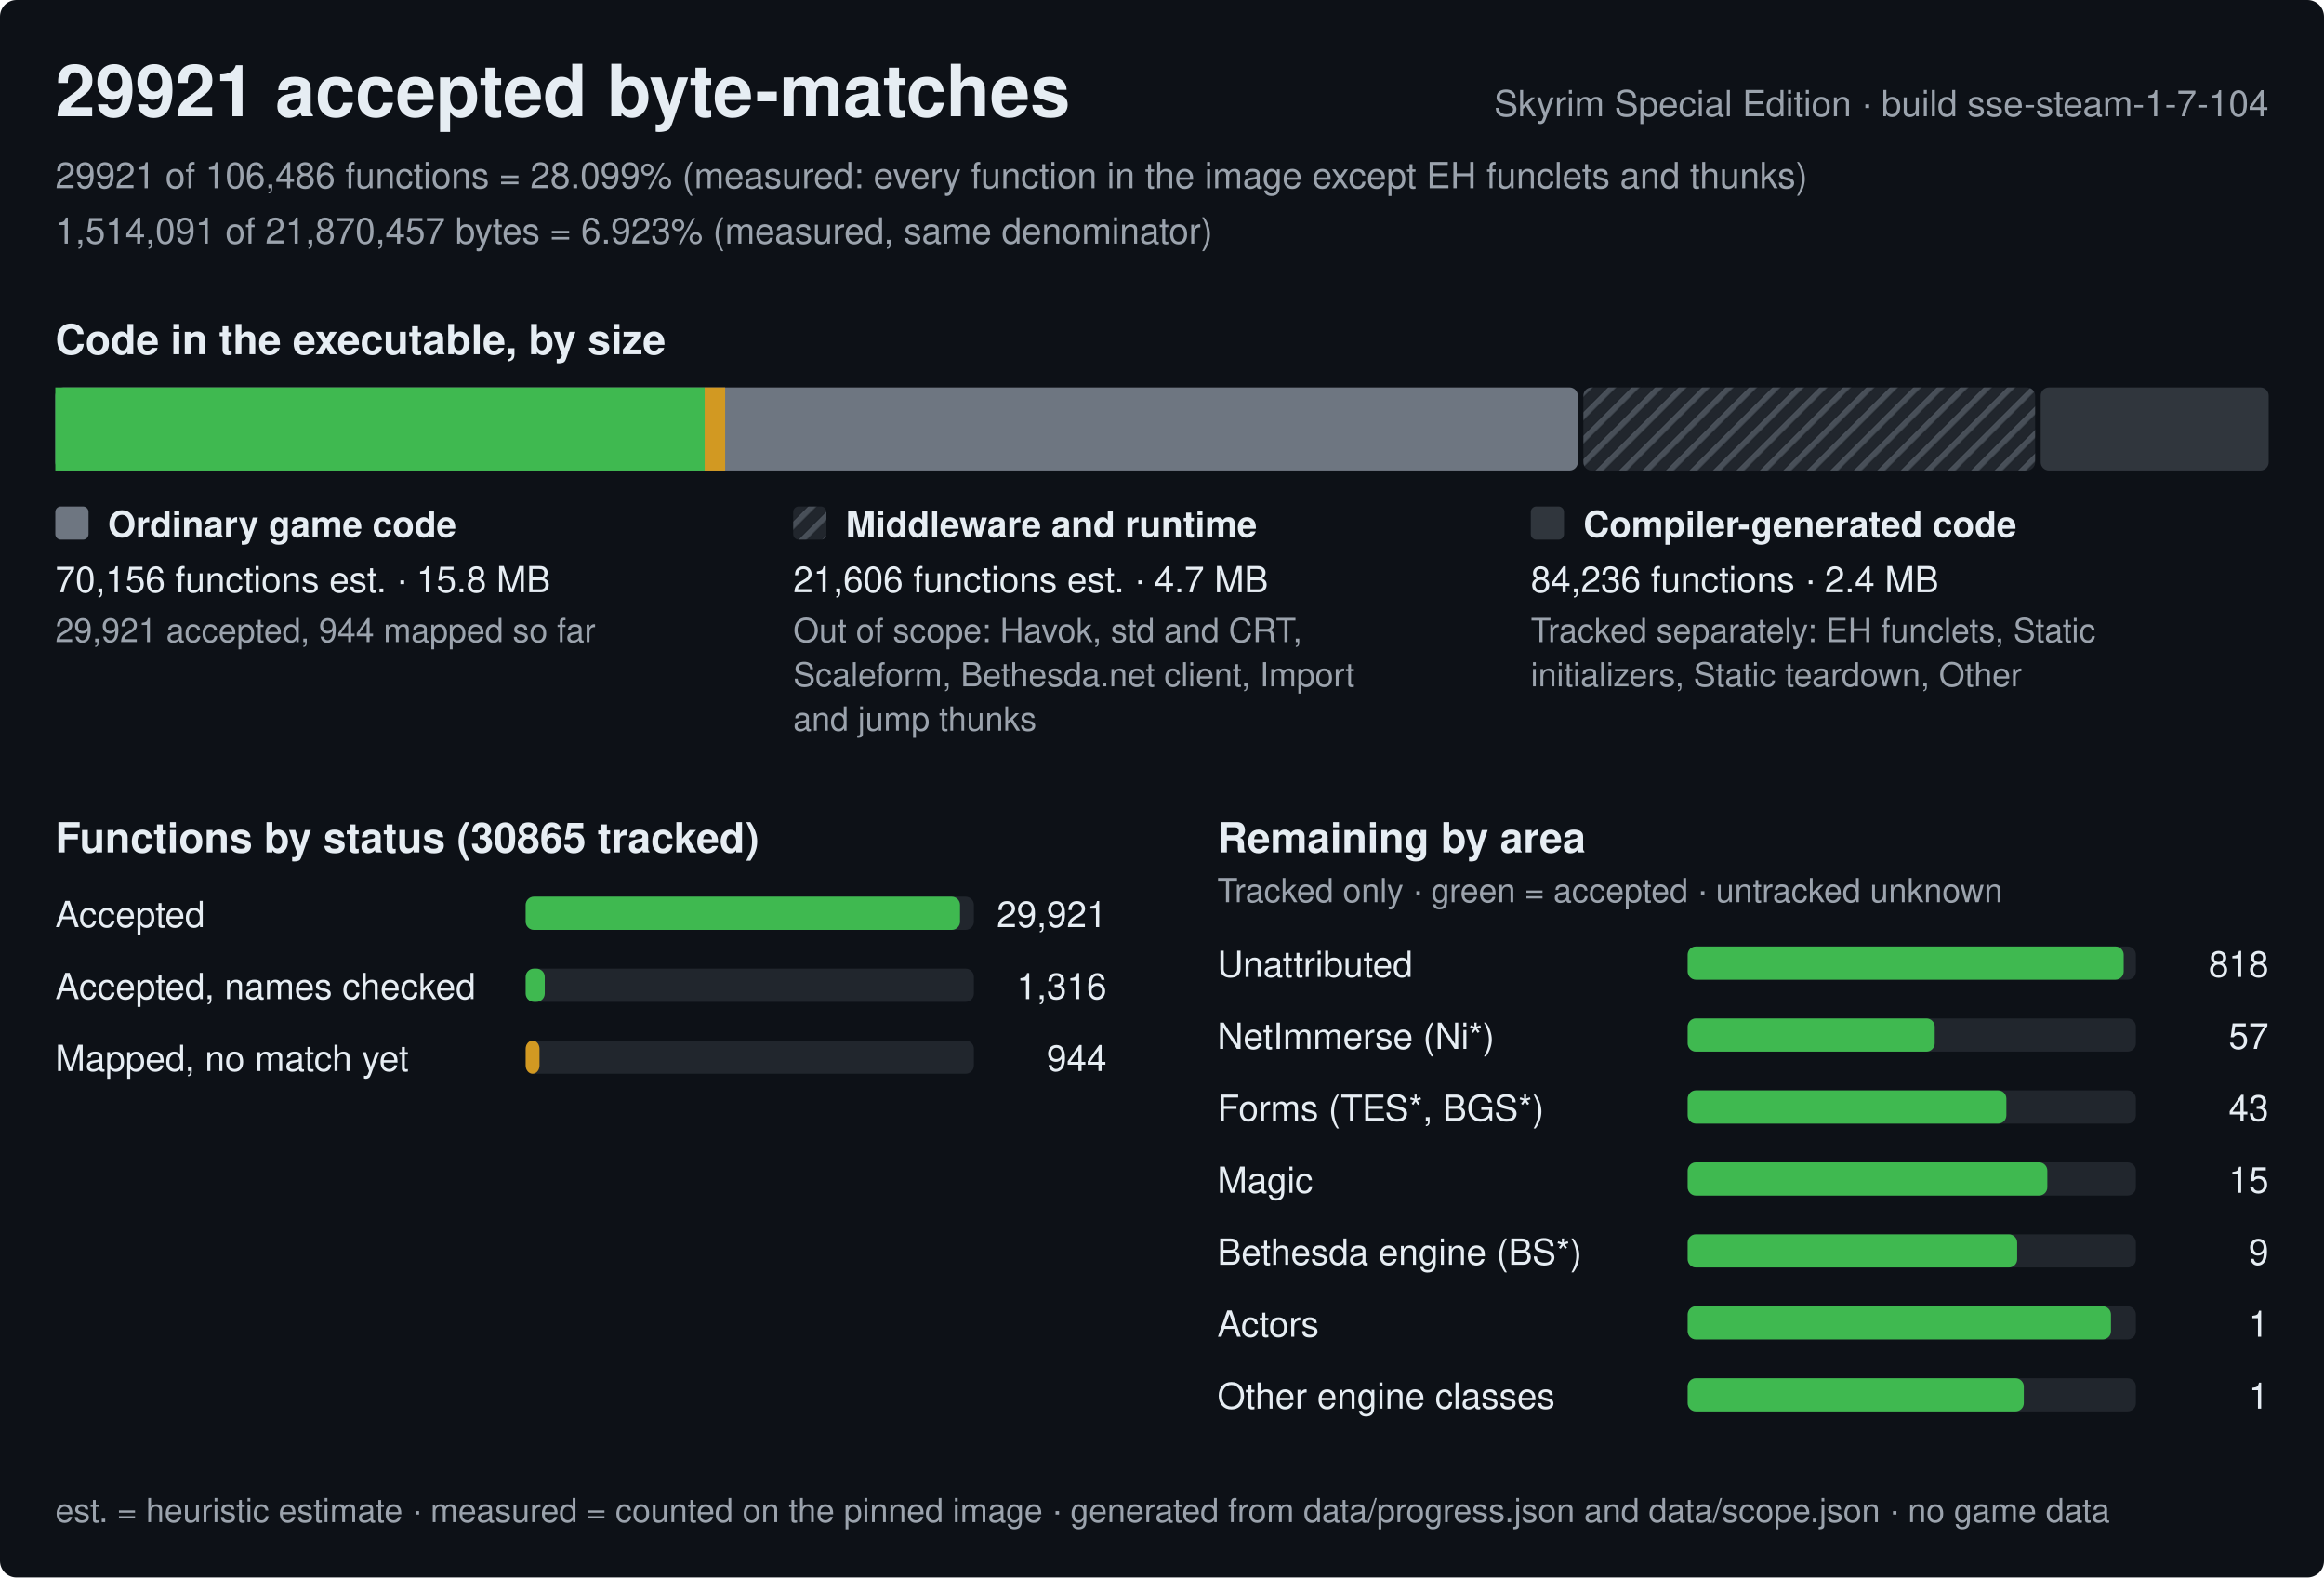
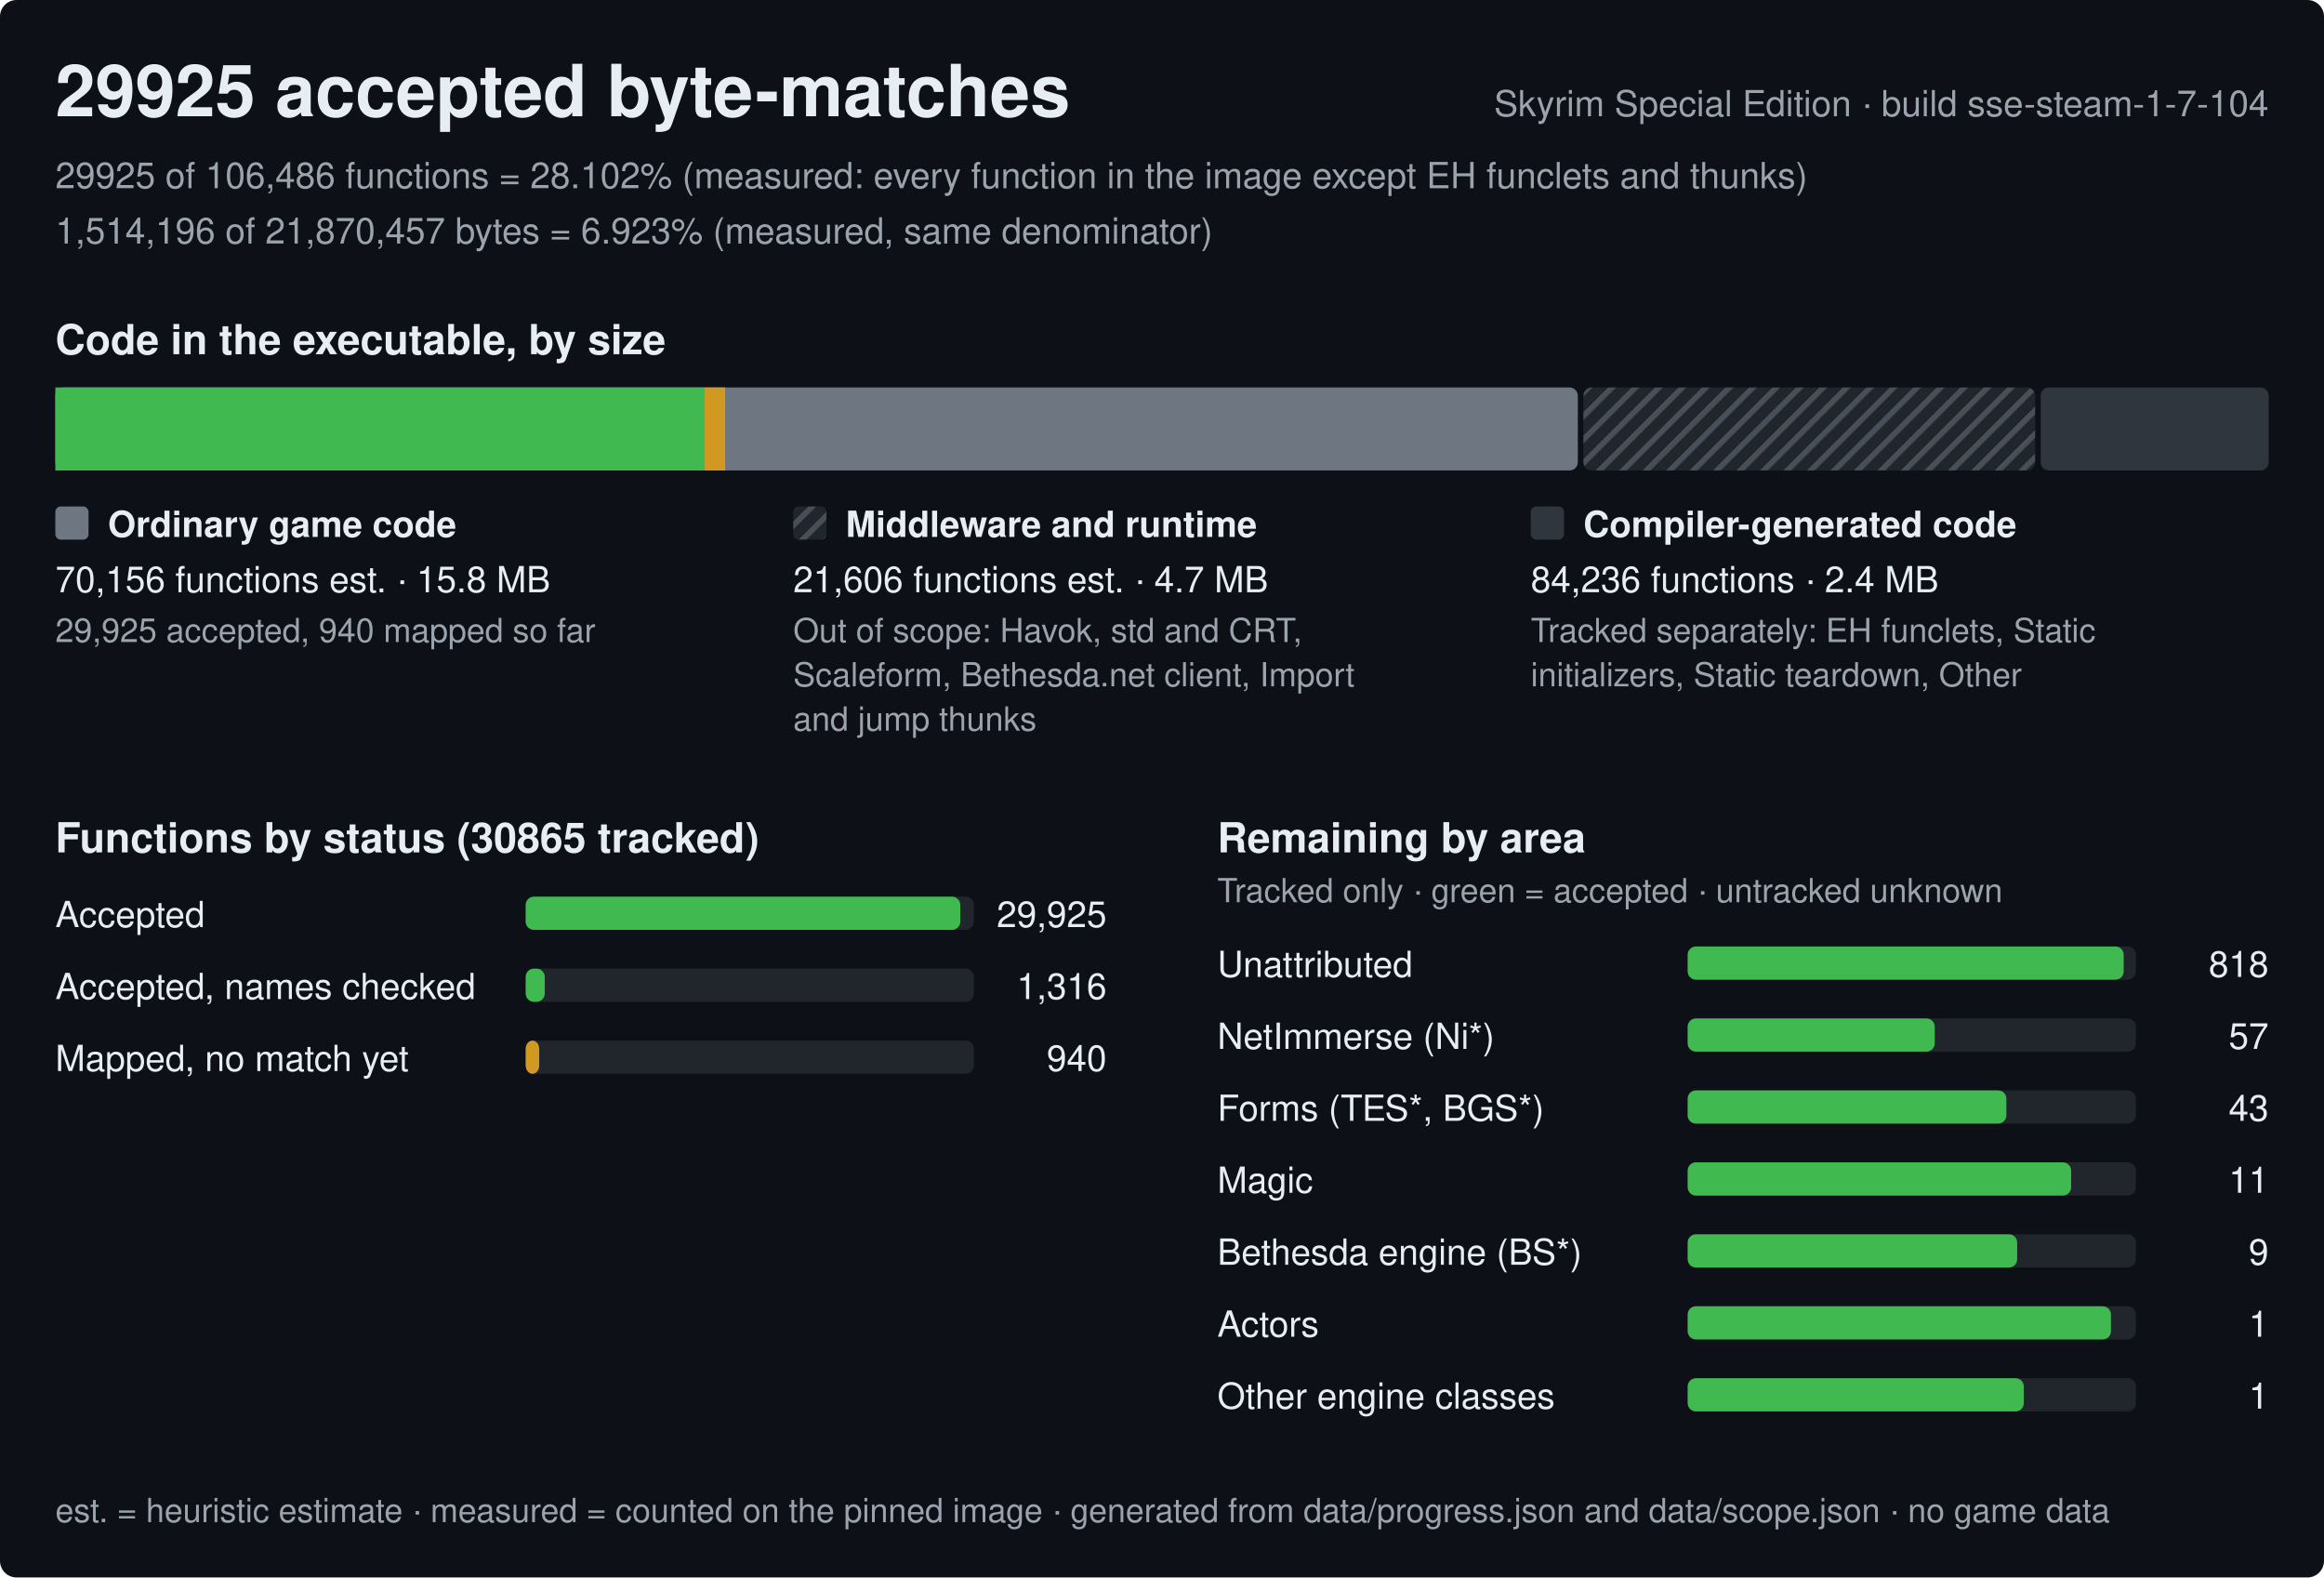
<svg xmlns="http://www.w3.org/2000/svg" width="840" height="570" viewBox="0 0 840 570" role="img" aria-label="Progress of the Skyrim Special Edition byte-matching reconstruction, build sse-steam-1-7-104">
  <style>text{font-family:-apple-system,BlinkMacSystemFont,'Segoe UI',Helvetica,Arial,sans-serif;fill:#e6edf3;white-space:pre}.h{font-size:26px;font-weight:600}.st{font-size:15px;font-weight:600}.lb{font-size:13px;font-weight:600}.bl{font-size:12px;font-weight:600;stroke:#0d1117;stroke-width:3px;paint-order:stroke;stroke-linejoin:round}.rl{font-size:13px}.fn{font-size:12px;fill:#9ba3ad}.mu{fill:#9ba3ad}</style>
  <defs>
    <pattern id="hx" width="6" height="6" patternUnits="userSpaceOnUse" patternTransform="rotate(45)">
      <rect width="6" height="6" fill="#21262d" />
      <rect width="2" height="6" fill="#484f58" />
    </pattern>
  </defs>
  <rect width="840" height="570" rx="6" fill="#0d1117" />
-   <text x="20" y="42" class="h">29921 accepted byte-matches</text>
+   <text x="20" y="42" class="h">29925 accepted byte-matches</text>
  <text x="820" y="42" class="rl mu" text-anchor="end">Skyrim Special Edition · build sse-steam-1-7-104</text>
-   <text x="20" y="68" class="rl mu">29921 of 106,486 functions = 28.099% (measured: every function in the image except EH funclets and thunks)</text>
-   <text x="20" y="88" class="rl mu">1,514,091 of 21,870,457 bytes = 6.923% (measured, same denominator)</text>
+   <text x="20" y="68" class="rl mu">29925 of 106,486 functions = 28.102% (measured: every function in the image except EH funclets and thunks)</text>
+   <text x="20" y="88" class="rl mu">1,514,196 of 21,870,457 bytes = 6.923% (measured, same denominator)</text>
  <text x="20" y="128" class="st">Code in the executable, by size</text>
  <rect x="20" y="140" width="550.3" height="30" rx="3" fill="#6e7681" />
  <rect x="20" y="140" width="234.7" height="30" fill="#3fb950" />
  <rect x="254.7" y="140" width="7.4" height="30" fill="#d29922" />
  <rect x="572.3" y="140" width="163.3" height="30" rx="3" fill="url(#hx)" />
  <rect x="737.6" y="140" width="82.4" height="30" rx="3" fill="#30363d" />
  <rect x="20" y="183" width="12" height="12" rx="2" fill="#6e7681" />
  <text x="39" y="194" class="lb">Ordinary game code</text>
  <text x="20" y="214" class="rl">70,156 functions est. · 15.8 MB</text>
-   <text x="20" y="232" class="fn">29,921 accepted, 944 mapped so far</text>
+   <text x="20" y="232" class="fn">29,925 accepted, 940 mapped so far</text>
  <rect x="286.7" y="183" width="12" height="12" rx="2" fill="url(#hx)" />
  <text x="305.7" y="194" class="lb">Middleware and runtime</text>
  <text x="286.7" y="214" class="rl">21,606 functions est. · 4.7 MB</text>
  <text x="286.7" y="232" class="fn">Out of scope: Havok, std and CRT,</text>
  <text x="286.7" y="248" class="fn">Scaleform, Bethesda.net client, Import</text>
  <text x="286.7" y="264" class="fn">and jump thunks</text>
  <rect x="553.3" y="183" width="12" height="12" rx="2" fill="#30363d" />
  <text x="572.3" y="194" class="lb">Compiler-generated code</text>
  <text x="553.3" y="214" class="rl">84,236 functions · 2.4 MB</text>
  <text x="553.3" y="232" class="fn">Tracked separately: EH funclets, Static</text>
  <text x="553.3" y="248" class="fn">initializers, Static teardown, Other</text>
  <text x="20" y="308" class="st">Functions by status (30865 tracked)</text>
  <text x="20" y="335" class="rl">Accepted</text>
  <rect x="190" y="324" width="162.0" height="12" rx="3" fill="#21262d" />
-   <rect x="190" y="324" width="157" height="12" rx="3" fill="#3fb950" />
-   <text x="400.0" y="335" class="rl" text-anchor="end">29,921</text>
+   <rect x="190" y="324" width="157.1" height="12" rx="3" fill="#3fb950" />
+   <text x="400.0" y="335" class="rl" text-anchor="end">29,925</text>
  <text x="20" y="361" class="rl">Accepted, names checked</text>
  <rect x="190" y="350" width="162.0" height="12" rx="3" fill="#21262d" />
  <rect x="190" y="350" width="6.9" height="12" rx="3" fill="#3fb950" />
  <text x="400.0" y="361" class="rl" text-anchor="end">1,316</text>
  <text x="20" y="387" class="rl">Mapped, no match yet</text>
  <rect x="190" y="376" width="162.0" height="12" rx="3" fill="#21262d" />
-   <rect x="190" y="376" width="5" height="12" rx="3" fill="#d29922" />
-   <text x="400.0" y="387" class="rl" text-anchor="end">944</text>
+   <rect x="190" y="376" width="4.9" height="12" rx="3" fill="#d29922" />
+   <text x="400.0" y="387" class="rl" text-anchor="end">940</text>
  <text x="440.0" y="308" class="st">Remaining by area</text>
  <text x="440.0" y="326" class="fn">Tracked only · green = accepted · untracked unknown</text>
  <text x="440.0" y="353" class="rl">Unattributed</text>
  <rect x="610.0" y="342" width="162.0" height="12" rx="3" fill="#21262d" />
  <rect x="610.0" y="342" width="157.6" height="12" rx="3" fill="#3fb950" />
  <text x="820.0" y="353" class="rl" text-anchor="end">818</text>
  <text x="440.0" y="379" class="rl">NetImmerse (Ni*)</text>
  <rect x="610.0" y="368" width="162.0" height="12" rx="3" fill="#21262d" />
  <rect x="610.0" y="368" width="89.3" height="12" rx="3" fill="#3fb950" />
  <text x="820.0" y="379" class="rl" text-anchor="end">57</text>
  <text x="440.0" y="405" class="rl">Forms (TES*, BGS*)</text>
  <rect x="610.0" y="394" width="162.0" height="12" rx="3" fill="#21262d" />
  <rect x="610.0" y="394" width="115.2" height="12" rx="3" fill="#3fb950" />
  <text x="820.0" y="405" class="rl" text-anchor="end">43</text>
  <text x="440.0" y="431" class="rl">Magic</text>
  <rect x="610.0" y="420" width="162.0" height="12" rx="3" fill="#21262d" />
-   <rect x="610.0" y="420" width="130" height="12" rx="3" fill="#3fb950" />
-   <text x="820.0" y="431" class="rl" text-anchor="end">15</text>
+   <rect x="610.0" y="420" width="138.6" height="12" rx="3" fill="#3fb950" />
+   <text x="820.0" y="431" class="rl" text-anchor="end">11</text>
  <text x="440.0" y="457" class="rl">Bethesda engine (BS*)</text>
  <rect x="610.0" y="446" width="162.0" height="12" rx="3" fill="#21262d" />
  <rect x="610.0" y="446" width="119.1" height="12" rx="3" fill="#3fb950" />
  <text x="820.0" y="457" class="rl" text-anchor="end">9</text>
  <text x="440.0" y="483" class="rl">Actors</text>
  <rect x="610.0" y="472" width="162.0" height="12" rx="3" fill="#21262d" />
  <rect x="610.0" y="472" width="153" height="12" rx="3" fill="#3fb950" />
  <text x="820.0" y="483" class="rl" text-anchor="end">1</text>
  <text x="440.0" y="509" class="rl">Other engine classes</text>
  <rect x="610.0" y="498" width="162.0" height="12" rx="3" fill="#21262d" />
  <rect x="610.0" y="498" width="121.5" height="12" rx="3" fill="#3fb950" />
  <text x="820.0" y="509" class="rl" text-anchor="end">1</text>
  <text x="20" y="550" class="fn">est. = heuristic estimate · measured = counted on the pinned image · generated from data/progress.json and data/scope.json · no game data</text>
</svg>
